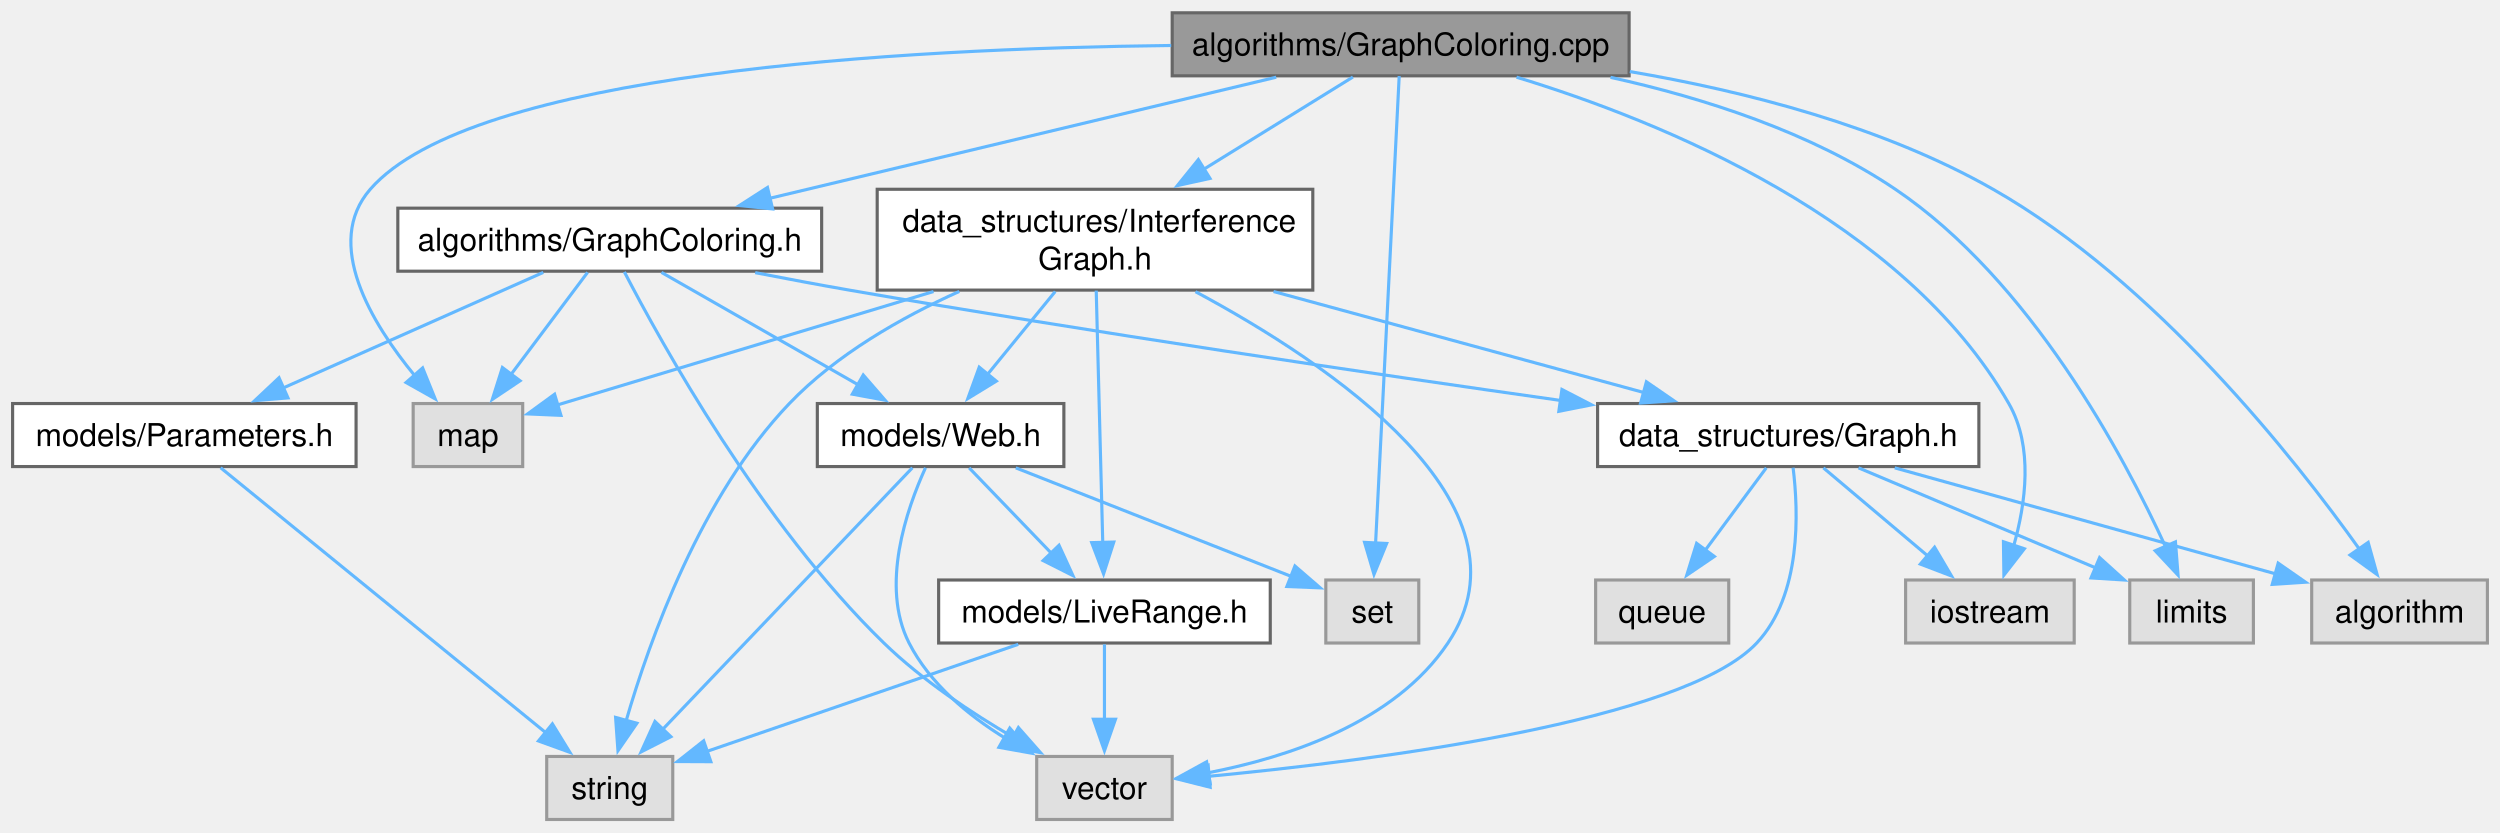
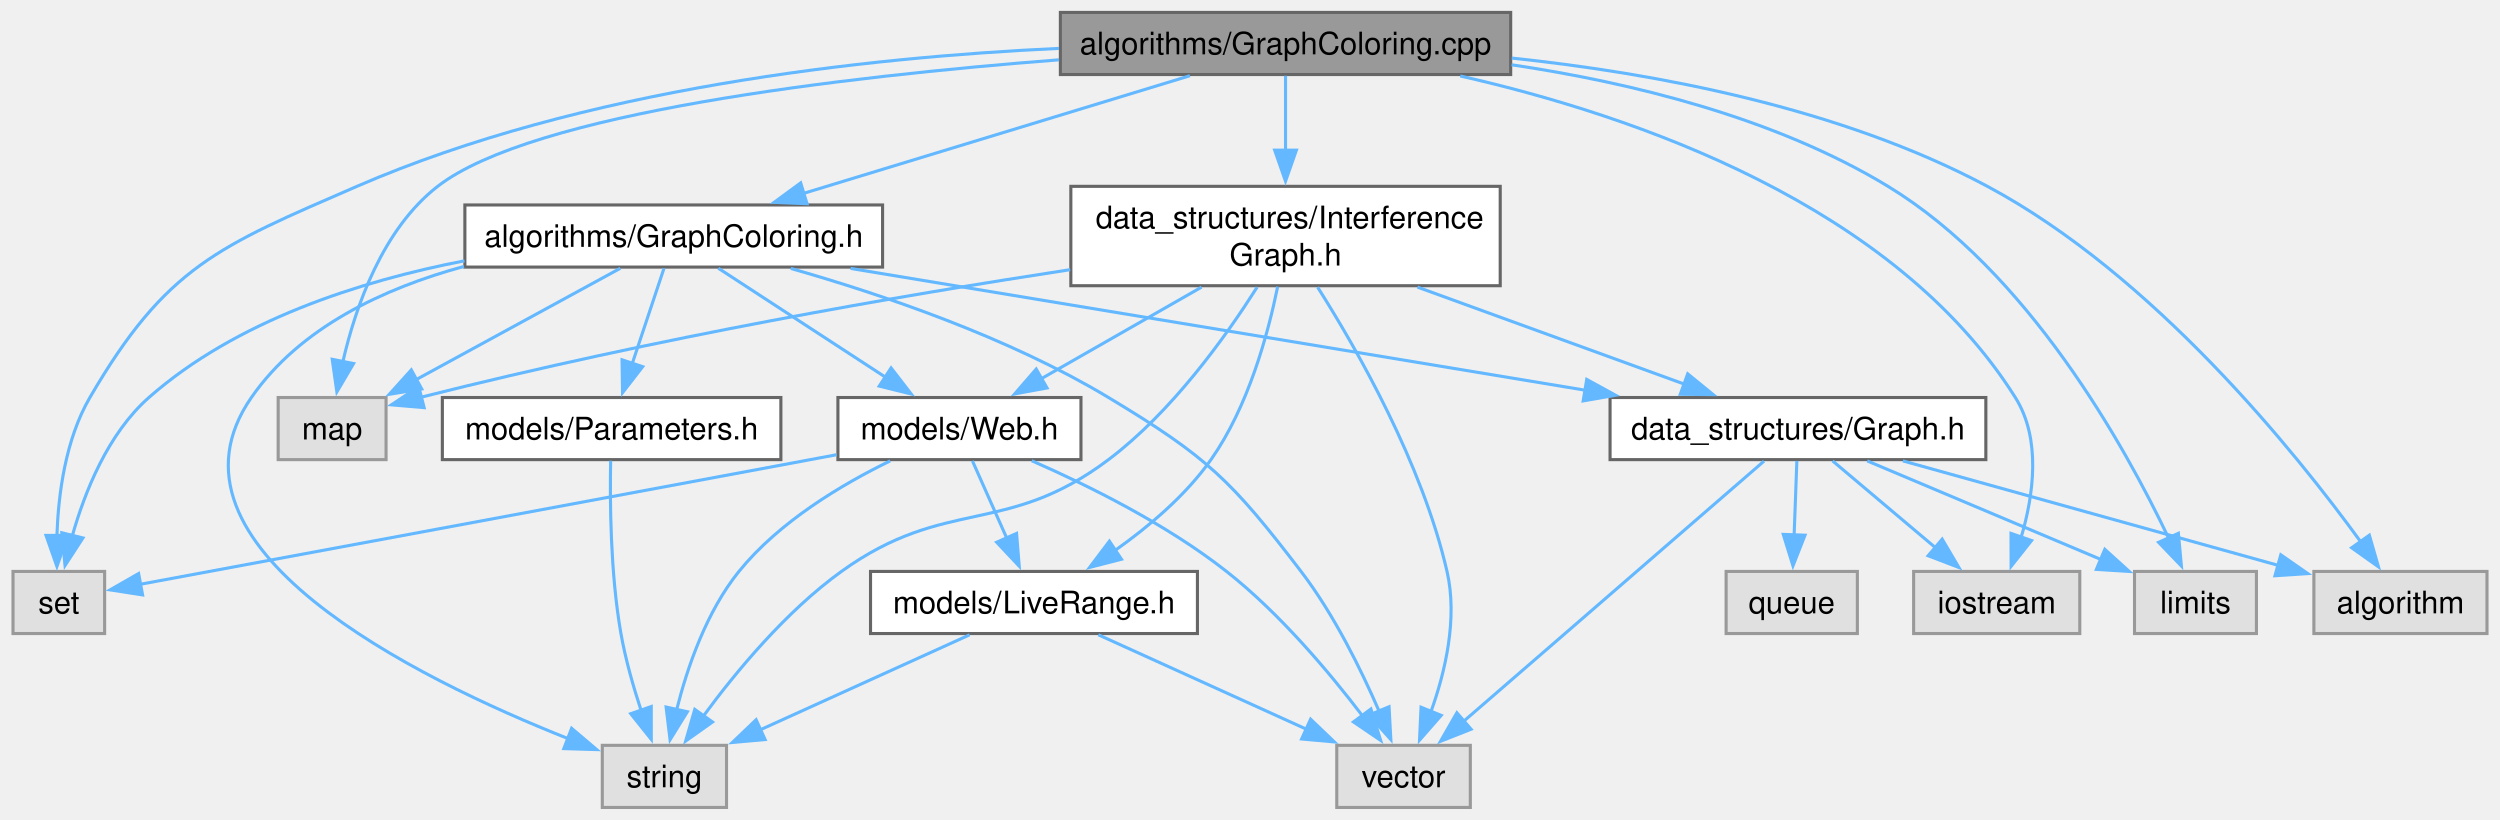
- <svg xmlns="http://www.w3.org/2000/svg" xmlns:xlink="http://www.w3.org/1999/xlink" width="793pt" height="264pt" viewBox="0.00 0.00 793.38 264.00">
+ <svg xmlns="http://www.w3.org/2000/svg" xmlns:xlink="http://www.w3.org/1999/xlink" width="805pt" height="264pt" viewBox="0.00 0.00 804.62 264.00">
  <g id="graph0" class="graph" transform="scale(1 1) rotate(0) translate(4 260)">
    <g id="Node000001" class="node">
      <g id="a_Node000001">
        <a xlink:title="Implementations of graph-coloring register allocation algorithms.">
-           <polygon fill="#999999" stroke="#666666" points="513,-256 368,-256 368,-236 513,-236 513,-256" />
-           <text text-anchor="middle" x="440.5" y="-242.5" font-family="Helvetica,sans-Serif" font-size="10.00">algorithms/GraphColoring.cpp</text>
+           <polygon fill="#999999" stroke="#666666" points="482.25,-256 337.25,-256 337.25,-236 482.25,-236 482.25,-256" />
+           <text text-anchor="middle" x="409.75" y="-242.5" font-family="Helvetica,sans-Serif" font-size="10.00">algorithms/GraphColoring.cpp</text>
        </a>
      </g>
    </g>
    <g id="Node000002" class="node">
      <g id="a_Node000002">
        <a xlink:href="GraphColoring_8h.html" target="_top" xlink:title="Graph-coloring-based register allocation algorithms.">
-           <polygon fill="white" stroke="#666666" points="256.75,-194 122.25,-194 122.25,-174 256.75,-174 256.75,-194" />
-           <text text-anchor="middle" x="189.5" y="-180.5" font-family="Helvetica,sans-Serif" font-size="10.00">algorithms/GraphColoring.h</text>
+           <polygon fill="white" stroke="#666666" points="280,-194 145.5,-194 145.5,-174 280,-174 280,-194" />
+           <text text-anchor="middle" x="212.75" y="-180.5" font-family="Helvetica,sans-Serif" font-size="10.00">algorithms/GraphColoring.h</text>
        </a>
      </g>
    </g>
    <g id="edge1_Node000001_Node000002" class="edge">
      <g id="a_edge1_Node000001_Node000002">
        <a xlink:title=" ">
-           <path fill="none" stroke="#63b8ff" d="M401.01,-235.56C357.55,-225.17 287.59,-208.45 240.13,-197.1" />
-           <polygon fill="#63b8ff" stroke="#63b8ff" points="241.19,-193.76 230.65,-194.84 239.56,-200.57 241.19,-193.76" />
+           <path fill="none" stroke="#63b8ff" d="M378.97,-235.62C345.53,-225.44 291.9,-209.11 254.64,-197.76" />
+           <polygon fill="#63b8ff" stroke="#63b8ff" points="255.67,-194.41 245.09,-194.85 253.63,-201.11 255.67,-194.41" />
        </a>
      </g>
    </g>
    <g id="Node000003" class="node">
      <g id="a_Node000003">
        <a xlink:title=" ">
-           <polygon fill="#e0e0e0" stroke="#999999" points="161.88,-132 127.12,-132 127.12,-112 161.88,-112 161.88,-132" />
-           <text text-anchor="middle" x="144.5" y="-118.5" font-family="Helvetica,sans-Serif" font-size="10.00">map</text>
-         </a>
-       </g>
-     </g>
-     <g id="edge19_Node000001_Node000003" class="edge">
-       <g id="a_edge19_Node000001_Node000003">
-         <a xlink:title=" ">
-           <path fill="none" stroke="#63b8ff" d="M367.69,-245.63C281.57,-244.65 145.79,-237.04 113.5,-200 98.56,-182.86 113.81,-157.6 127.71,-140.74" />
-           <polygon fill="#63b8ff" stroke="#63b8ff" points="130.12,-143.3 134.1,-133.48 124.87,-138.67 130.12,-143.3" />
-         </a>
-       </g>
-     </g>
-     <g id="Node000006" class="node">
-       <g id="a_Node000006">
-         <a xlink:title=" ">
-           <polygon fill="#e0e0e0" stroke="#999999" points="654.25,-76 600.75,-76 600.75,-56 654.25,-56 654.25,-76" />
-           <text text-anchor="middle" x="627.5" y="-62.5" font-family="Helvetica,sans-Serif" font-size="10.00">iostream</text>
-         </a>
-       </g>
-     </g>
-     <g id="edge21_Node000001_Node000006" class="edge">
-       <g id="a_edge21_Node000001_Node000006">
-         <a xlink:title=" ">
-           <path fill="none" stroke="#63b8ff" d="M477.27,-235.57C523.26,-221.57 599.99,-190.44 633.5,-132 641.35,-118.31 638.88,-100.29 635.01,-86.69" />
-           <polygon fill="#63b8ff" stroke="#63b8ff" points="638.43,-85.91 631.94,-77.54 631.8,-88.13 638.43,-85.91" />
+           <polygon fill="#e0e0e0" stroke="#999999" points="120.12,-132 85.38,-132 85.38,-112 120.12,-112 120.12,-132" />
+           <text text-anchor="middle" x="102.75" y="-118.5" font-family="Helvetica,sans-Serif" font-size="10.00">map</text>
+         </a>
+       </g>
+     </g>
+     <g id="edge21_Node000001_Node000003" class="edge">
+       <g id="a_edge21_Node000001_Node000003">
+         <a xlink:title=" ">
+           <path fill="none" stroke="#63b8ff" d="M336.84,-240.74C266.79,-235.3 167.22,-223.61 136.75,-200 119,-186.25 110.31,-161.27 106.2,-143.49" />
+           <polygon fill="#63b8ff" stroke="#63b8ff" points="109.66,-142.94 104.28,-133.81 102.79,-144.3 109.66,-142.94" />
+         </a>
+       </g>
+     </g>
+     <g id="Node000004" class="node">
+       <g id="a_Node000004">
+         <a xlink:title=" ">
+           <polygon fill="#e0e0e0" stroke="#999999" points="29.5,-76 0,-76 0,-56 29.5,-56 29.5,-76" />
+           <text text-anchor="middle" x="14.75" y="-62.5" font-family="Helvetica,sans-Serif" font-size="10.00">set</text>
+         </a>
+       </g>
+     </g>
+     <g id="edge22_Node000001_Node000004" class="edge">
+       <g id="a_edge22_Node000001_Node000004">
+         <a xlink:title=" ">
+           <path fill="none" stroke="#63b8ff" d="M336.81,-244.42C274.43,-241.53 183.47,-231.54 110.75,-200 66.05,-180.61 49.27,-174.11 24.75,-132 16.91,-118.54 14.59,-100.97 14.13,-87.49" />
+           <polygon fill="#63b8ff" stroke="#63b8ff" points="17.63,-87.61 14.14,-77.6 10.63,-87.6 17.63,-87.61" />
        </a>
      </g>
    </g>
    <g id="Node000008" class="node">
      <g id="a_Node000008">
        <a xlink:title=" ">
-           <polygon fill="#e0e0e0" stroke="#999999" points="711.12,-76 671.88,-76 671.88,-56 711.12,-56 711.12,-76" />
-           <text text-anchor="middle" x="691.5" y="-62.5" font-family="Helvetica,sans-Serif" font-size="10.00">limits</text>
+           <polygon fill="#e0e0e0" stroke="#999999" points="665.5,-76 612,-76 612,-56 665.5,-56 665.5,-76" />
+           <text text-anchor="middle" x="638.75" y="-62.5" font-family="Helvetica,sans-Serif" font-size="10.00">iostream</text>
        </a>
      </g>
    </g>
    <g id="edge23_Node000001_Node000008" class="edge">
      <g id="a_edge23_Node000001_Node000008">
        <a xlink:title=" ">
-           <path fill="none" stroke="#63b8ff" d="M507.1,-235.52C536.65,-228.99 570.71,-218.09 597.5,-200 640.32,-171.08 669.91,-115.68 683.33,-86.34" />
-           <polygon fill="#63b8ff" stroke="#63b8ff" points="686.38,-88.1 687.21,-77.54 679.97,-85.28 686.38,-88.1" />
-         </a>
-       </g>
-     </g>
-     <g id="Node000009" class="node">
-       <g id="a_Node000009">
-         <a xlink:title=" ">
-           <polygon fill="#e0e0e0" stroke="#999999" points="785.38,-76 729.62,-76 729.62,-56 785.38,-56 785.38,-76" />
-           <text text-anchor="middle" x="757.5" y="-62.5" font-family="Helvetica,sans-Serif" font-size="10.00">algorithm</text>
-         </a>
-       </g>
-     </g>
-     <g id="edge22_Node000001_Node000009" class="edge">
-       <g id="a_edge22_Node000001_Node000009">
-         <a xlink:title=" ">
-           <path fill="none" stroke="#63b8ff" d="M513.22,-237.35C549.65,-231.16 593.36,-220.02 628.5,-200 680.01,-170.66 724.2,-114.65 744.92,-85.56" />
-           <polygon fill="#63b8ff" stroke="#63b8ff" points="747.54,-87.93 750.38,-77.73 741.79,-83.93 747.54,-87.93" />
-         </a>
-       </g>
-     </g>
-     <g id="Node000013" class="node">
-       <g id="a_Node000013">
-         <a xlink:title=" ">
-           <polygon fill="#e0e0e0" stroke="#999999" points="446.25,-76 416.75,-76 416.75,-56 446.25,-56 446.25,-76" />
-           <text text-anchor="middle" x="431.5" y="-62.5" font-family="Helvetica,sans-Serif" font-size="10.00">set</text>
-         </a>
-       </g>
-     </g>
-     <g id="edge20_Node000001_Node000013" class="edge">
-       <g id="a_edge20_Node000001_Node000013">
-         <a xlink:title=" ">
-           <path fill="none" stroke="#63b8ff" d="M440.04,-235.93C438.66,-208.56 434.5,-126.31 432.54,-87.59" />
-           <polygon fill="#63b8ff" stroke="#63b8ff" points="436.05,-87.59 432.04,-77.78 429.05,-87.94 436.05,-87.59" />
+           <path fill="none" stroke="#63b8ff" d="M466.01,-235.54C522.23,-222.76 605.77,-193.99 644.75,-132 653.15,-118.64 650.64,-100.59 646.6,-86.9" />
+           <polygon fill="#63b8ff" stroke="#63b8ff" points="649.97,-85.95 643.39,-77.65 643.36,-88.24 649.97,-85.95" />
+         </a>
+       </g>
+     </g>
+     <g id="Node000010" class="node">
+       <g id="a_Node000010">
+         <a xlink:title=" ">
+           <polygon fill="#e0e0e0" stroke="#999999" points="722.38,-76 683.12,-76 683.12,-56 722.38,-56 722.38,-76" />
+           <text text-anchor="middle" x="702.75" y="-62.5" font-family="Helvetica,sans-Serif" font-size="10.00">limits</text>
+         </a>
+       </g>
+     </g>
+     <g id="edge25_Node000001_Node000010" class="edge">
+       <g id="a_edge25_Node000001_Node000010">
+         <a xlink:title=" ">
+           <path fill="none" stroke="#63b8ff" d="M482.54,-239.14C520.83,-233.44 567.26,-222.18 603.75,-200 648.7,-172.67 679.92,-116.59 694.11,-86.73" />
+           <polygon fill="#63b8ff" stroke="#63b8ff" points="697.25,-88.28 698.22,-77.73 690.88,-85.37 697.25,-88.28" />
+         </a>
+       </g>
+     </g>
+     <g id="Node000011" class="node">
+       <g id="a_Node000011">
+         <a xlink:title=" ">
+           <polygon fill="#e0e0e0" stroke="#999999" points="796.62,-76 740.88,-76 740.88,-56 796.62,-56 796.62,-76" />
+           <text text-anchor="middle" x="768.75" y="-62.5" font-family="Helvetica,sans-Serif" font-size="10.00">algorithm</text>
+         </a>
+       </g>
+     </g>
+     <g id="edge24_Node000001_Node000011" class="edge">
+       <g id="a_edge24_Node000001_Node000011">
+         <a xlink:title=" ">
+           <path fill="none" stroke="#63b8ff" d="M482.6,-241.3C528.77,-236.42 588.47,-225.28 635.75,-200 689.07,-171.49 734.84,-114.64 756.09,-85.36" />
+           <polygon fill="#63b8ff" stroke="#63b8ff" points="758.74,-87.67 761.67,-77.48 753.03,-83.62 758.74,-87.67" />
        </a>
      </g>
    </g>
    <g id="Node000015" class="node">
      <g id="a_Node000015">
        <a xlink:href="InterferenceGraph_8h.html" target="_top" xlink:title="Builds live webs and the interference graph from parsed live ranges.">
-           <polygon fill="white" stroke="#666666" points="412.62,-200 274.38,-200 274.38,-168 412.62,-168 412.62,-200" />
-           <text text-anchor="start" x="282.38" y="-186.5" font-family="Helvetica,sans-Serif" font-size="10.00">data_structures/Interference</text>
-           <text text-anchor="middle" x="343.5" y="-174.5" font-family="Helvetica,sans-Serif" font-size="10.00">Graph.h</text>
-         </a>
-       </g>
-     </g>
-     <g id="edge24_Node000001_Node000015" class="edge">
-       <g id="a_edge24_Node000001_Node000015">
-         <a xlink:title=" ">
-           <path fill="none" stroke="#63b8ff" d="M425.34,-235.62C412.72,-227.82 394.27,-216.4 378.07,-206.38" />
-           <polygon fill="#63b8ff" stroke="#63b8ff" points="379.99,-203.45 369.64,-201.17 376.3,-209.41 379.99,-203.45" />
+           <polygon fill="white" stroke="#666666" points="478.88,-200 340.62,-200 340.62,-168 478.88,-168 478.88,-200" />
+           <text text-anchor="start" x="348.62" y="-186.5" font-family="Helvetica,sans-Serif" font-size="10.00">data_structures/Interference</text>
+           <text text-anchor="middle" x="409.75" y="-174.5" font-family="Helvetica,sans-Serif" font-size="10.00">Graph.h</text>
+         </a>
+       </g>
+     </g>
+     <g id="edge26_Node000001_Node000015" class="edge">
+       <g id="a_edge26_Node000001_Node000015">
+         <a xlink:title=" ">
+           <path fill="none" stroke="#63b8ff" d="M409.75,-235.62C409.75,-229.1 409.75,-220.05 409.75,-211.4" />
+           <polygon fill="#63b8ff" stroke="#63b8ff" points="413.25,-211.65 409.75,-201.65 406.25,-211.65 413.25,-211.65" />
        </a>
      </g>
    </g>
    <g id="edge2_Node000002_Node000003" class="edge">
      <g id="a_edge2_Node000002_Node000003">
        <a xlink:title=" ">
-           <path fill="none" stroke="#63b8ff" d="M182.47,-173.62C175.96,-164.94 166.1,-151.8 158.06,-141.08" />
-           <polygon fill="#63b8ff" stroke="#63b8ff" points="161.04,-139.22 152.24,-133.32 155.44,-143.42 161.04,-139.22" />
-         </a>
-       </g>
-     </g>
-     <g id="Node000004" class="node">
-       <g id="a_Node000004">
-         <a xlink:title=" ">
-           <polygon fill="#e0e0e0" stroke="#999999" points="368,-20 325,-20 325,0 368,0 368,-20" />
-           <text text-anchor="middle" x="346.5" y="-6.5" font-family="Helvetica,sans-Serif" font-size="10.00">vector</text>
+           <path fill="none" stroke="#63b8ff" d="M195.56,-173.62C177.96,-164.03 150.36,-148.97 129.82,-137.77" />
+           <polygon fill="#63b8ff" stroke="#63b8ff" points="131.6,-134.75 121.15,-133.03 128.25,-140.9 131.6,-134.75" />
        </a>
      </g>
    </g>
    <g id="edge3_Node000002_Node000004" class="edge">
      <g id="a_edge3_Node000002_Node000004">
        <a xlink:title=" ">
-           <path fill="none" stroke="#63b8ff" d="M194.14,-173.78C205.68,-151.51 237.58,-93.8 276.5,-56 288.64,-44.21 304.33,-33.79 317.77,-25.95" />
-           <polygon fill="#63b8ff" stroke="#63b8ff" points="319.19,-29.17 326.2,-21.22 315.77,-23.06 319.19,-29.17" />
+           <path fill="none" stroke="#63b8ff" d="M145.38,-176.02C111.5,-169.45 71.81,-156.71 43.75,-132 30.57,-120.39 23.08,-101.62 19.03,-87.23" />
+           <polygon fill="#63b8ff" stroke="#63b8ff" points="22.52,-86.78 16.75,-77.9 15.72,-88.44 22.52,-86.78" />
        </a>
      </g>
    </g>
    <g id="Node000005" class="node">
      <g id="a_Node000005">
-         <a xlink:href="Graph_8h.html" target="_top" xlink:title=" ">
-           <polygon fill="white" stroke="#666666" points="624,-132 503,-132 503,-112 624,-112 624,-132" />
-           <text text-anchor="middle" x="563.5" y="-118.5" font-family="Helvetica,sans-Serif" font-size="10.00">data_structures/Graph.h</text>
+         <a xlink:title=" ">
+           <polygon fill="#e0e0e0" stroke="#999999" points="229.75,-20 189.75,-20 189.75,0 229.75,0 229.75,-20" />
+           <text text-anchor="middle" x="209.75" y="-6.5" font-family="Helvetica,sans-Serif" font-size="10.00">string</text>
        </a>
      </g>
    </g>
    <g id="edge4_Node000002_Node000005" class="edge">
      <g id="a_edge4_Node000002_Node000005">
        <a xlink:title=" ">
-           <path fill="none" stroke="#63b8ff" d="M235.66,-173.54C245.49,-171.63 255.83,-169.68 265.5,-168 342.38,-154.62 430.82,-141.55 491.26,-132.98" />
-           <polygon fill="#63b8ff" stroke="#63b8ff" points="491.68,-136.46 501.09,-131.59 490.7,-129.53 491.68,-136.46" />
-         </a>
-       </g>
-     </g>
-     <g id="Node000010" class="node">
-       <g id="a_Node000010">
-         <a xlink:href="Parameters_8h.html" target="_top" xlink:title="Configuration parameters parsed from the registers/config input file.">
-           <polygon fill="white" stroke="#666666" points="109,-132 0,-132 0,-112 109,-112 109,-132" />
-           <text text-anchor="middle" x="54.5" y="-118.5" font-family="Helvetica,sans-Serif" font-size="10.00">models/Parameters.h</text>
-         </a>
-       </g>
-     </g>
-     <g id="edge10_Node000002_Node000010" class="edge">
-       <g id="a_edge10_Node000002_Node000010">
-         <a xlink:title=" ">
-           <path fill="none" stroke="#63b8ff" d="M168.41,-173.62C146.21,-163.76 111.05,-148.13 85.66,-136.85" />
-           <polygon fill="#63b8ff" stroke="#63b8ff" points="87.39,-133.79 76.83,-132.92 84.55,-140.18 87.39,-133.79" />
+           <path fill="none" stroke="#63b8ff" d="M145.21,-174.21C119.39,-167.19 92.41,-154.59 76.75,-132 43.51,-84.04 129.74,-41.6 178.68,-22.19" />
+           <polygon fill="#63b8ff" stroke="#63b8ff" points="179.87,-25.49 187.95,-18.63 177.36,-18.95 179.87,-25.49" />
+         </a>
+       </g>
+     </g>
+     <g id="Node000006" class="node">
+       <g id="a_Node000006">
+         <a xlink:title=" ">
+           <polygon fill="#e0e0e0" stroke="#999999" points="469.25,-20 426.25,-20 426.25,0 469.25,0 469.25,-20" />
+           <text text-anchor="middle" x="447.75" y="-6.5" font-family="Helvetica,sans-Serif" font-size="10.00">vector</text>
+         </a>
+       </g>
+     </g>
+     <g id="edge5_Node000002_Node000006" class="edge">
+       <g id="a_edge5_Node000002_Node000006">
+         <a xlink:title=" ">
+           <path fill="none" stroke="#63b8ff" d="M250.46,-173.55C279.69,-165.23 320.51,-151.41 352.75,-132 384.56,-112.85 392.19,-105.49 414.75,-76 425.34,-62.16 434.08,-44.41 439.9,-30.95" />
+           <polygon fill="#63b8ff" stroke="#63b8ff" points="443.08,-32.42 443.66,-21.84 436.61,-29.75 443.08,-32.42" />
+         </a>
+       </g>
+     </g>
+     <g id="Node000007" class="node">
+       <g id="a_Node000007">
+         <a xlink:href="Graph_8h.html" target="_top" xlink:title=" ">
+           <polygon fill="white" stroke="#666666" points="635.25,-132 514.25,-132 514.25,-112 635.25,-112 635.25,-132" />
+           <text text-anchor="middle" x="574.75" y="-118.5" font-family="Helvetica,sans-Serif" font-size="10.00">data_structures/Graph.h</text>
+         </a>
+       </g>
+     </g>
+     <g id="edge6_Node000002_Node000007" class="edge">
+       <g id="a_edge6_Node000002_Node000007">
+         <a xlink:title=" ">
+           <path fill="none" stroke="#63b8ff" d="M269.71,-173.56C333.84,-162.93 437.99,-145.67 506.44,-134.32" />
+           <polygon fill="#63b8ff" stroke="#63b8ff" points="506.74,-137.82 516.03,-132.73 505.59,-130.91 506.74,-137.82" />
        </a>
      </g>
    </g>
    <g id="Node000012" class="node">
      <g id="a_Node000012">
-         <a xlink:href="Web_8h.html" target="_top" xlink:title="Data model for a live web (merged live ranges of a variable).">
-           <polygon fill="white" stroke="#666666" points="333.62,-132 255.38,-132 255.38,-112 333.62,-112 333.62,-132" />
-           <text text-anchor="middle" x="294.5" y="-118.5" font-family="Helvetica,sans-Serif" font-size="10.00">models/Web.h</text>
+         <a xlink:href="Parameters_8h.html" target="_top" xlink:title="Configuration parameters parsed from the registers/config input file.">
+           <polygon fill="white" stroke="#666666" points="247.25,-132 138.25,-132 138.25,-112 247.25,-112 247.25,-132" />
+           <text text-anchor="middle" x="192.75" y="-118.5" font-family="Helvetica,sans-Serif" font-size="10.00">models/Parameters.h</text>
        </a>
      </g>
    </g>
    <g id="edge12_Node000002_Node000012" class="edge">
      <g id="a_edge12_Node000002_Node000012">
        <a xlink:title=" ">
-           <path fill="none" stroke="#63b8ff" d="M205.91,-173.62C222.63,-164.07 248.82,-149.11 268.39,-137.92" />
-           <polygon fill="#63b8ff" stroke="#63b8ff" points="269.95,-141.06 276.89,-133.06 266.48,-134.98 269.95,-141.06" />
-         </a>
-       </g>
-     </g>
-     <g id="edge6_Node000005_Node000004" class="edge">
-       <g id="a_edge6_Node000005_Node000004">
-         <a xlink:title=" ">
-           <path fill="none" stroke="#63b8ff" d="M565.04,-111.64C566.78,-97.6 567.74,-71.14 553.5,-56 530.13,-31.14 431.89,-18.68 379.59,-13.7" />
-           <polygon fill="#63b8ff" stroke="#63b8ff" points="380.05,-10.23 369.77,-12.81 379.41,-17.2 380.05,-10.23" />
-         </a>
-       </g>
-     </g>
-     <g id="edge5_Node000005_Node000006" class="edge">
-       <g id="a_edge5_Node000005_Node000006">
-         <a xlink:title=" ">
-           <path fill="none" stroke="#63b8ff" d="M574.65,-111.59C583.83,-103.85 597.05,-92.69 607.98,-83.47" />
-           <polygon fill="#63b8ff" stroke="#63b8ff" points="609.94,-86.4 615.32,-77.27 605.42,-81.05 609.94,-86.4" />
-         </a>
-       </g>
-     </g>
-     <g id="Node000007" class="node">
-       <g id="a_Node000007">
-         <a xlink:title=" ">
-           <polygon fill="#e0e0e0" stroke="#999999" points="544.62,-76 502.38,-76 502.38,-56 544.62,-56 544.62,-76" />
-           <text text-anchor="middle" x="523.5" y="-62.5" font-family="Helvetica,sans-Serif" font-size="10.00">queue</text>
-         </a>
-       </g>
-     </g>
-     <g id="edge7_Node000005_Node000007" class="edge">
-       <g id="a_edge7_Node000005_Node000007">
-         <a xlink:title=" ">
-           <path fill="none" stroke="#63b8ff" d="M556.53,-111.59C551.2,-104.39 543.67,-94.23 537.15,-85.43" />
-           <polygon fill="#63b8ff" stroke="#63b8ff" points="540.05,-83.47 531.29,-77.51 534.43,-87.63 540.05,-83.47" />
-         </a>
-       </g>
-     </g>
-     <g id="edge8_Node000005_Node000008" class="edge">
-       <g id="a_edge8_Node000005_Node000008">
-         <a xlink:title=" ">
-           <path fill="none" stroke="#63b8ff" d="M585.8,-111.59C606.7,-102.78 638.11,-89.53 661.26,-79.76" />
-           <polygon fill="#63b8ff" stroke="#63b8ff" points="662.31,-83.11 670.17,-76 659.59,-76.66 662.31,-83.11" />
-         </a>
-       </g>
-     </g>
-     <g id="edge9_Node000005_Node000009" class="edge">
-       <g id="a_edge9_Node000005_Node000009">
-         <a xlink:title=" ">
-           <path fill="none" stroke="#63b8ff" d="M597.29,-111.59C630.99,-102.21 682.71,-87.82 718.22,-77.93" />
-           <polygon fill="#63b8ff" stroke="#63b8ff" points="718.98,-81.35 727.68,-75.3 717.1,-74.61 718.98,-81.35" />
-         </a>
-       </g>
-     </g>
-     <g id="Node000011" class="node">
-       <g id="a_Node000011">
-         <a xlink:title=" ">
-           <polygon fill="#e0e0e0" stroke="#999999" points="209.5,-20 169.5,-20 169.5,0 209.5,0 209.5,-20" />
-           <text text-anchor="middle" x="189.5" y="-6.5" font-family="Helvetica,sans-Serif" font-size="10.00">string</text>
-         </a>
-       </g>
-     </g>
-     <g id="edge11_Node000010_Node000011" class="edge">
-       <g id="a_edge11_Node000010_Node000011">
-         <a xlink:title=" ">
-           <path fill="none" stroke="#63b8ff" d="M66.01,-111.62C88.92,-92.95 140.51,-50.92 169.23,-27.52" />
-           <polygon fill="#63b8ff" stroke="#63b8ff" points="171.3,-30.34 176.85,-21.31 166.88,-24.91 171.3,-30.34" />
-         </a>
-       </g>
-     </g>
-     <g id="edge15_Node000012_Node000004" class="edge">
-       <g id="a_edge15_Node000012_Node000004">
-         <a xlink:title=" ">
-           <path fill="none" stroke="#63b8ff" d="M289.71,-111.62C283.71,-98.46 275.27,-74.11 284.5,-56 291.06,-43.13 303.21,-33.08 315.03,-25.78" />
-           <polygon fill="#63b8ff" stroke="#63b8ff" points="316.45,-29 323.43,-21.03 313,-22.9 316.45,-29" />
-         </a>
-       </g>
-     </g>
-     <g id="edge13_Node000012_Node000011" class="edge">
-       <g id="a_edge13_Node000012_Node000011">
-         <a xlink:title=" ">
-           <path fill="none" stroke="#63b8ff" d="M285.55,-111.62C267.96,-93.19 228.65,-52.01 206.15,-28.44" />
-           <polygon fill="#63b8ff" stroke="#63b8ff" points="208.91,-26.27 199.47,-21.45 203.85,-31.1 208.91,-26.27" />
-         </a>
-       </g>
-     </g>
-     <g id="edge14_Node000012_Node000013" class="edge">
-       <g id="a_edge14_Node000012_Node000013">
-         <a xlink:title=" ">
-           <path fill="none" stroke="#63b8ff" d="M318.36,-111.59C342.83,-101.95 380.75,-87 405.85,-77.11" />
-           <polygon fill="#63b8ff" stroke="#63b8ff" points="406.95,-80.44 414.97,-73.51 404.39,-73.93 406.95,-80.44" />
+           <path fill="none" stroke="#63b8ff" d="M209.62,-173.62C206.88,-165.39 202.79,-153.13 199.33,-142.74" />
+           <polygon fill="#63b8ff" stroke="#63b8ff" points="202.75,-141.93 196.27,-133.55 196.11,-144.14 202.75,-141.93" />
+         </a>
+       </g>
+     </g>
+     <g id="Node000013" class="node">
+       <g id="a_Node000013">
+         <a xlink:href="Web_8h.html" target="_top" xlink:title="Data model for a live web (merged live ranges of a variable).">
+           <polygon fill="white" stroke="#666666" points="343.88,-132 265.62,-132 265.62,-112 343.88,-112 343.88,-132" />
+           <text text-anchor="middle" x="304.75" y="-118.5" font-family="Helvetica,sans-Serif" font-size="10.00">models/Web.h</text>
+         </a>
+       </g>
+     </g>
+     <g id="edge14_Node000002_Node000013" class="edge">
+       <g id="a_edge14_Node000002_Node000013">
+         <a xlink:title=" ">
+           <path fill="none" stroke="#63b8ff" d="M227.12,-173.62C241.57,-164.2 264.09,-149.52 281.16,-138.39" />
+           <polygon fill="#63b8ff" stroke="#63b8ff" points="282.74,-141.53 289.21,-133.14 278.92,-135.67 282.74,-141.53" />
+         </a>
+       </g>
+     </g>
+     <g id="edge8_Node000007_Node000006" class="edge">
+       <g id="a_edge8_Node000007_Node000006">
+         <a xlink:title=" ">
+           <path fill="none" stroke="#63b8ff" d="M563.82,-111.52C549.22,-98.87 522.54,-75.74 499.75,-56 488.94,-46.64 476.87,-36.19 467.08,-27.72" />
+           <polygon fill="#63b8ff" stroke="#63b8ff" points="469.5,-25.19 459.65,-21.3 464.92,-30.49 469.5,-25.19" />
+         </a>
+       </g>
+     </g>
+     <g id="edge7_Node000007_Node000008" class="edge">
+       <g id="a_edge7_Node000007_Node000008">
+         <a xlink:title=" ">
+           <path fill="none" stroke="#63b8ff" d="M585.9,-111.59C595.08,-103.85 608.3,-92.69 619.23,-83.47" />
+           <polygon fill="#63b8ff" stroke="#63b8ff" points="621.19,-86.4 626.57,-77.27 616.67,-81.05 621.19,-86.4" />
+         </a>
+       </g>
+     </g>
+     <g id="Node000009" class="node">
+       <g id="a_Node000009">
+         <a xlink:title=" ">
+           <polygon fill="#e0e0e0" stroke="#999999" points="593.88,-76 551.62,-76 551.62,-56 593.88,-56 593.88,-76" />
+           <text text-anchor="middle" x="572.75" y="-62.5" font-family="Helvetica,sans-Serif" font-size="10.00">queue</text>
+         </a>
+       </g>
+     </g>
+     <g id="edge9_Node000007_Node000009" class="edge">
+       <g id="a_edge9_Node000007_Node000009">
+         <a xlink:title=" ">
+           <path fill="none" stroke="#63b8ff" d="M574.4,-111.59C574.16,-105.01 573.82,-95.96 573.52,-87.73" />
+           <polygon fill="#63b8ff" stroke="#63b8ff" points="577.02,-87.67 573.15,-77.81 570.02,-87.93 577.02,-87.67" />
+         </a>
+       </g>
+     </g>
+     <g id="edge10_Node000007_Node000010" class="edge">
+       <g id="a_edge10_Node000007_Node000010">
+         <a xlink:title=" ">
+           <path fill="none" stroke="#63b8ff" d="M597.05,-111.59C617.95,-102.78 649.36,-89.53 672.51,-79.76" />
+           <polygon fill="#63b8ff" stroke="#63b8ff" points="673.56,-83.11 681.42,-76 670.84,-76.66 673.56,-83.11" />
+         </a>
+       </g>
+     </g>
+     <g id="edge11_Node000007_Node000011" class="edge">
+       <g id="a_edge11_Node000007_Node000011">
+         <a xlink:title=" ">
+           <path fill="none" stroke="#63b8ff" d="M608.54,-111.59C642.24,-102.21 693.96,-87.82 729.47,-77.93" />
+           <polygon fill="#63b8ff" stroke="#63b8ff" points="730.23,-81.35 738.93,-75.3 728.35,-74.61 730.23,-81.35" />
+         </a>
+       </g>
+     </g>
+     <g id="edge13_Node000012_Node000005" class="edge">
+       <g id="a_edge13_Node000012_Node000005">
+         <a xlink:title=" ">
+           <path fill="none" stroke="#63b8ff" d="M192.44,-111.66C192.18,-98.96 192.31,-75.58 195.75,-56 197.2,-47.75 199.73,-38.9 202.24,-31.25" />
+           <polygon fill="#63b8ff" stroke="#63b8ff" points="205.51,-32.5 205.52,-21.91 198.91,-30.19 205.51,-32.5" />
+         </a>
+       </g>
+     </g>
+     <g id="edge16_Node000013_Node000004" class="edge">
+       <g id="a_edge16_Node000013_Node000004">
+         <a xlink:title=" ">
+           <path fill="none" stroke="#63b8ff" d="M265.2,-113.58C262.34,-113.04 259.5,-112.51 256.75,-112 178.23,-97.34 85.35,-80.1 40.95,-71.86" />
+           <polygon fill="#63b8ff" stroke="#63b8ff" points="41.72,-68.44 31.25,-70.06 40.44,-75.32 41.72,-68.44" />
+         </a>
+       </g>
+     </g>
+     <g id="edge15_Node000013_Node000005" class="edge">
+       <g id="a_edge15_Node000013_Node000005">
+         <a xlink:title=" ">
+           <path fill="none" stroke="#63b8ff" d="M282.47,-111.6C266.91,-104.03 246.69,-92 233.75,-76 223.33,-63.11 217.17,-45.26 213.71,-31.53" />
+           <polygon fill="#63b8ff" stroke="#63b8ff" points="217.14,-30.82 211.57,-21.81 210.3,-32.33 217.14,-30.82" />
+         </a>
+       </g>
+     </g>
+     <g id="edge17_Node000013_Node000006" class="edge">
+       <g id="a_edge17_Node000013_Node000006">
+         <a xlink:title=" ">
+           <path fill="none" stroke="#63b8ff" d="M328.03,-111.64C346.16,-103.71 371.41,-91.21 390.75,-76 407.84,-62.56 423.84,-43.52 434.51,-29.52" />
+           <polygon fill="#63b8ff" stroke="#63b8ff" points="437.24,-31.71 440.38,-21.59 431.62,-27.54 437.24,-31.71" />
        </a>
      </g>
    </g>
    <g id="Node000014" class="node">
      <g id="a_Node000014">
        <a xlink:href="LiveRange_8h.html" target="_top" xlink:title="Data model for a single live range of a variable.">
-           <polygon fill="white" stroke="#666666" points="399.12,-76 293.88,-76 293.88,-56 399.12,-56 399.12,-76" />
-           <text text-anchor="middle" x="346.5" y="-62.5" font-family="Helvetica,sans-Serif" font-size="10.00">models/LiveRange.h</text>
-         </a>
-       </g>
-     </g>
-     <g id="edge16_Node000012_Node000014" class="edge">
-       <g id="a_edge16_Node000012_Node000014">
-         <a xlink:title=" ">
-           <path fill="none" stroke="#63b8ff" d="M303.56,-111.59C310.72,-104.16 320.91,-93.58 329.57,-84.58" />
-           <polygon fill="#63b8ff" stroke="#63b8ff" points="332.08,-87.02 336.5,-77.39 327.04,-82.16 332.08,-87.02" />
-         </a>
-       </g>
-     </g>
-     <g id="edge18_Node000014_Node000004" class="edge">
-       <g id="a_edge18_Node000014_Node000004">
-         <a xlink:title=" ">
-           <path fill="none" stroke="#63b8ff" d="M346.5,-55.59C346.5,-49.01 346.5,-39.96 346.5,-31.73" />
-           <polygon fill="#63b8ff" stroke="#63b8ff" points="350,-31.81 346.5,-21.81 343,-31.81 350,-31.81" />
-         </a>
-       </g>
-     </g>
-     <g id="edge17_Node000014_Node000011" class="edge">
-       <g id="a_edge17_Node000014_Node000011">
-         <a xlink:title=" ">
-           <path fill="none" stroke="#63b8ff" d="M319.15,-55.59C291.54,-46.1 248.98,-31.46 220.22,-21.57" />
-           <polygon fill="#63b8ff" stroke="#63b8ff" points="221.59,-18.34 210.99,-18.39 219.31,-24.96 221.59,-18.34" />
-         </a>
-       </g>
-     </g>
-     <g id="edge25_Node000015_Node000003" class="edge">
-       <g id="a_edge25_Node000015_Node000003">
-         <a xlink:title=" ">
-           <path fill="none" stroke="#63b8ff" d="M292.25,-167.55C254.27,-156.1 203.9,-140.91 172.87,-131.55" />
-           <polygon fill="#63b8ff" stroke="#63b8ff" points="174.02,-128.25 163.44,-128.71 172,-134.95 174.02,-128.25" />
-         </a>
-       </g>
-     </g>
-     <g id="edge27_Node000015_Node000004" class="edge">
-       <g id="a_edge27_Node000015_Node000004">
-         <a xlink:title=" ">
-           <path fill="none" stroke="#63b8ff" d="M375.39,-167.5C417.97,-144.65 484.84,-99.86 455.5,-56 438.62,-30.77 404.72,-19.67 379.19,-14.79" />
-           <polygon fill="#63b8ff" stroke="#63b8ff" points="380.06,-11.39 369.63,-13.21 378.92,-18.3 380.06,-11.39" />
+           <polygon fill="white" stroke="#666666" points="381.38,-76 276.12,-76 276.12,-56 381.38,-56 381.38,-76" />
+           <text text-anchor="middle" x="328.75" y="-62.5" font-family="Helvetica,sans-Serif" font-size="10.00">models/LiveRange.h</text>
+         </a>
+       </g>
+     </g>
+     <g id="edge18_Node000013_Node000014" class="edge">
+       <g id="a_edge18_Node000013_Node000014">
+         <a xlink:title=" ">
+           <path fill="none" stroke="#63b8ff" d="M308.93,-111.59C311.99,-104.7 316.26,-95.1 320.05,-86.57" />
+           <polygon fill="#63b8ff" stroke="#63b8ff" points="323.14,-88.24 324,-77.68 316.74,-85.4 323.14,-88.24" />
+         </a>
+       </g>
+     </g>
+     <g id="edge19_Node000014_Node000005" class="edge">
+       <g id="a_edge19_Node000014_Node000005">
+         <a xlink:title=" ">
+           <path fill="none" stroke="#63b8ff" d="M308.02,-55.59C289.42,-47.15 261.87,-34.65 240.67,-25.03" />
+           <polygon fill="#63b8ff" stroke="#63b8ff" points="242.17,-21.87 231.62,-20.92 239.28,-28.24 242.17,-21.87" />
+         </a>
+       </g>
+     </g>
+     <g id="edge20_Node000014_Node000006" class="edge">
+       <g id="a_edge20_Node000014_Node000006">
+         <a xlink:title=" ">
+           <path fill="none" stroke="#63b8ff" d="M349.48,-55.59C367.96,-47.21 395.29,-34.8 416.44,-25.21" />
+           <polygon fill="#63b8ff" stroke="#63b8ff" points="417.82,-28.42 425.48,-21.1 414.93,-22.05 417.82,-28.42" />
+         </a>
+       </g>
+     </g>
+     <g id="edge27_Node000015_Node000003" class="edge">
+       <g id="a_edge27_Node000015_Node000003">
+         <a xlink:title=" ">
+           <path fill="none" stroke="#63b8ff" d="M340.41,-173.17C285.94,-164.81 208.08,-151.46 131.2,-132.05" />
+           <polygon fill="#63b8ff" stroke="#63b8ff" points="132.38,-128.74 121.83,-129.64 130.65,-135.52 132.38,-128.74" />
        </a>
      </g>
    </g>
    <g id="edge28_Node000015_Node000005" class="edge">
      <g id="a_edge28_Node000015_Node000005">
        <a xlink:title=" ">
-           <path fill="none" stroke="#63b8ff" d="M400.16,-167.55C436.64,-157.6 483.46,-144.83 517.62,-135.51" />
-           <polygon fill="#63b8ff" stroke="#63b8ff" points="518.49,-138.9 527.22,-132.89 516.65,-132.15 518.49,-138.9" />
-         </a>
-       </g>
-     </g>
-     <g id="edge26_Node000015_Node000011" class="edge">
-       <g id="a_edge26_Node000015_Node000011">
-         <a xlink:title=" ">
-           <path fill="none" stroke="#63b8ff" d="M300.43,-167.58C282.01,-159.29 261.37,-147.53 246.5,-132 218.5,-102.75 202.2,-57.2 194.65,-31.13" />
-           <polygon fill="#63b8ff" stroke="#63b8ff" points="198.12,-30.54 192.11,-21.82 191.36,-32.39 198.12,-30.54" />
-         </a>
-       </g>
-     </g>
-     <g id="edge30_Node000015_Node000012" class="edge">
-       <g id="a_edge30_Node000015_Node000012">
-         <a xlink:title=" ">
-           <path fill="none" stroke="#63b8ff" d="M330.88,-167.55C324.29,-159.48 316.18,-149.55 309.29,-141.12" />
-           <polygon fill="#63b8ff" stroke="#63b8ff" points="312.18,-139.11 303.14,-133.58 306.76,-143.54 312.18,-139.11" />
-         </a>
-       </g>
-     </g>
-     <g id="edge29_Node000015_Node000014" class="edge">
-       <g id="a_edge29_Node000015_Node000014">
-         <a xlink:title=" ">
-           <path fill="none" stroke="#63b8ff" d="M343.89,-167.84C344.42,-147.41 345.36,-110.97 345.96,-87.95" />
-           <polygon fill="#63b8ff" stroke="#63b8ff" points="349.46,-88.04 346.22,-77.95 342.46,-87.86 349.46,-88.04" />
+           <path fill="none" stroke="#63b8ff" d="M400.61,-167.54C390.6,-151.74 373.21,-127.4 352.75,-112 319.65,-87.08 300.39,-100.2 266.75,-76 248.91,-63.16 232.82,-43.74 222.33,-29.47" />
+           <polygon fill="#63b8ff" stroke="#63b8ff" points="225.24,-27.52 216.6,-21.39 219.53,-31.57 225.24,-27.52" />
+         </a>
+       </g>
+     </g>
+     <g id="edge29_Node000015_Node000006" class="edge">
+       <g id="a_edge29_Node000015_Node000006">
+         <a xlink:title=" ">
+           <path fill="none" stroke="#63b8ff" d="M420.08,-167.53C432.81,-147.44 453.74,-110.82 461.75,-76 465.24,-60.84 461.18,-43.63 456.54,-30.73" />
+           <polygon fill="#63b8ff" stroke="#63b8ff" points="459.88,-29.65 452.9,-21.68 453.39,-32.26 459.88,-29.65" />
+         </a>
+       </g>
+     </g>
+     <g id="edge30_Node000015_Node000007" class="edge">
+       <g id="a_edge30_Node000015_Node000007">
+         <a xlink:title=" ">
+           <path fill="none" stroke="#63b8ff" d="M452.24,-167.55C478.86,-157.87 512.81,-145.53 538.21,-136.29" />
+           <polygon fill="#63b8ff" stroke="#63b8ff" points="539.25,-139.63 547.46,-132.93 536.86,-133.05 539.25,-139.63" />
+         </a>
+       </g>
+     </g>
+     <g id="edge32_Node000015_Node000013" class="edge">
+       <g id="a_edge32_Node000015_Node000013">
+         <a xlink:title=" ">
+           <path fill="none" stroke="#63b8ff" d="M382.71,-167.55C366.76,-158.43 346.67,-146.96 330.88,-137.93" />
+           <polygon fill="#63b8ff" stroke="#63b8ff" points="332.95,-135.08 322.53,-133.16 329.47,-141.16 332.95,-135.08" />
+         </a>
+       </g>
+     </g>
+     <g id="edge31_Node000015_Node000014" class="edge">
+       <g id="a_edge31_Node000015_Node000014">
+         <a xlink:title=" ">
+           <path fill="none" stroke="#63b8ff" d="M407.22,-167.71C404.12,-152.49 397.75,-129.01 385.75,-112 377.63,-100.48 365.73,-90.44 354.9,-82.79" />
+           <polygon fill="#63b8ff" stroke="#63b8ff" points="356.92,-79.93 346.66,-77.29 353.04,-85.75 356.92,-79.93" />
        </a>
      </g>
    </g>
  </g>
</svg>
